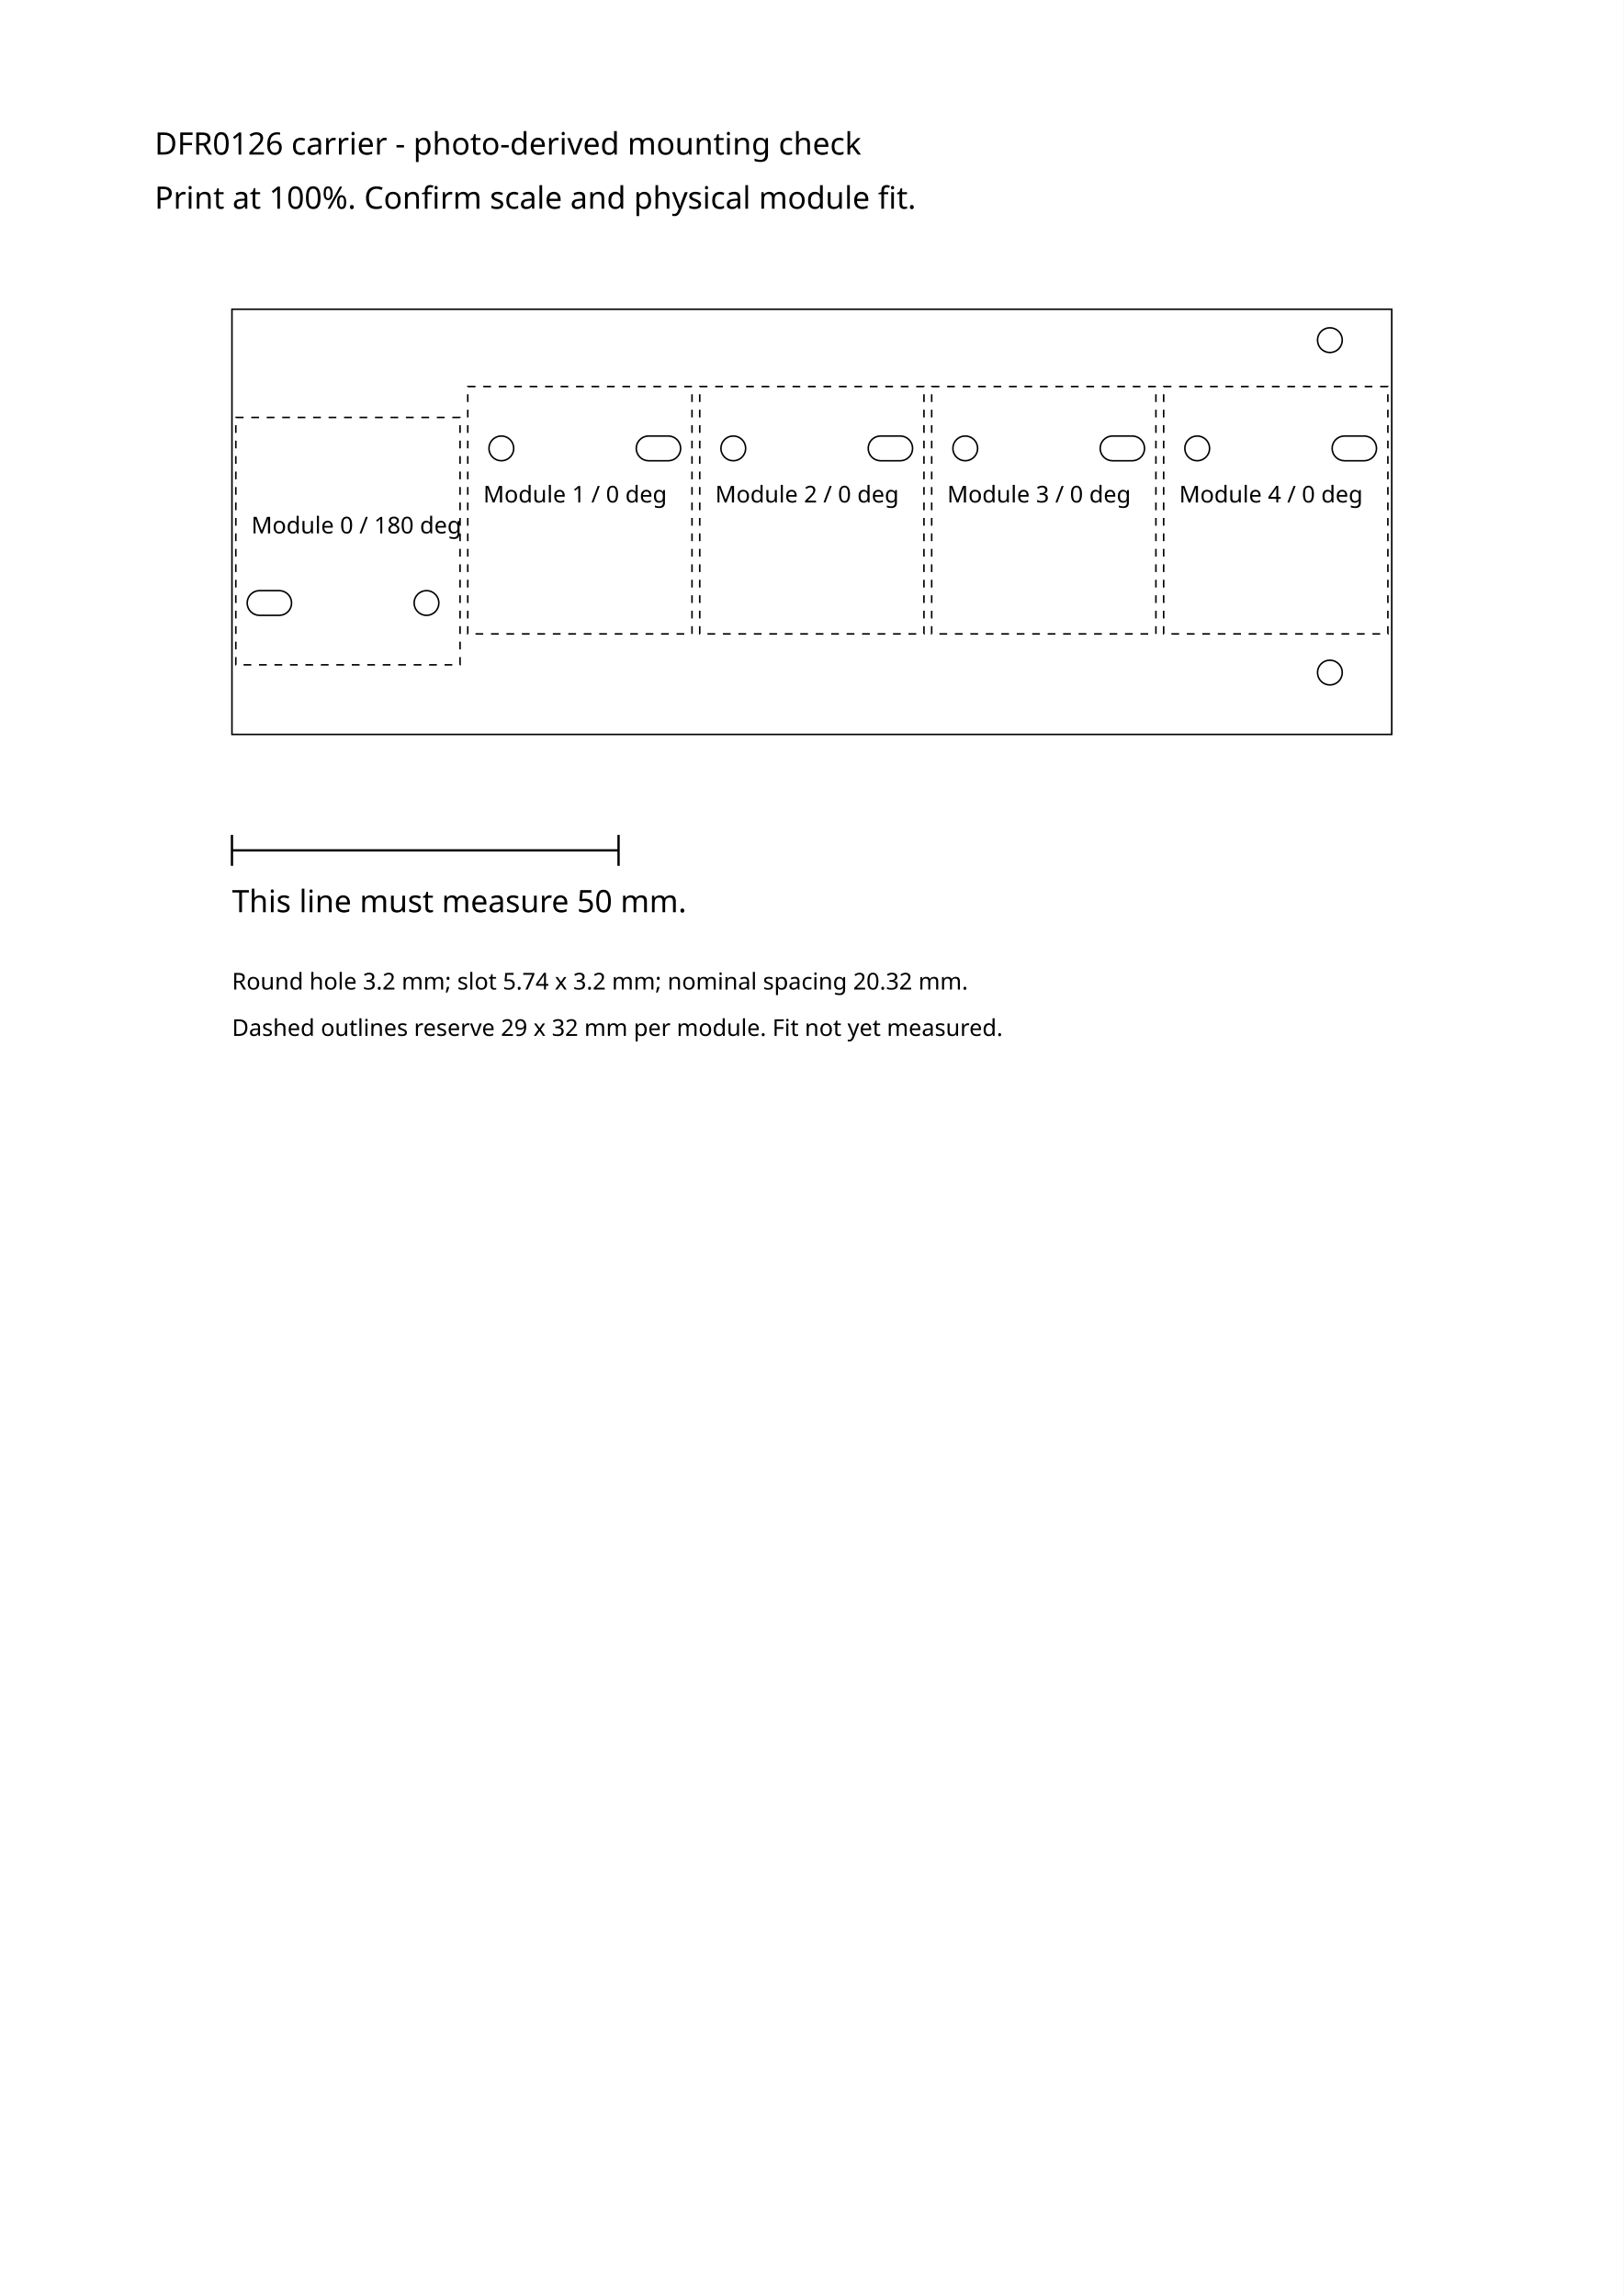
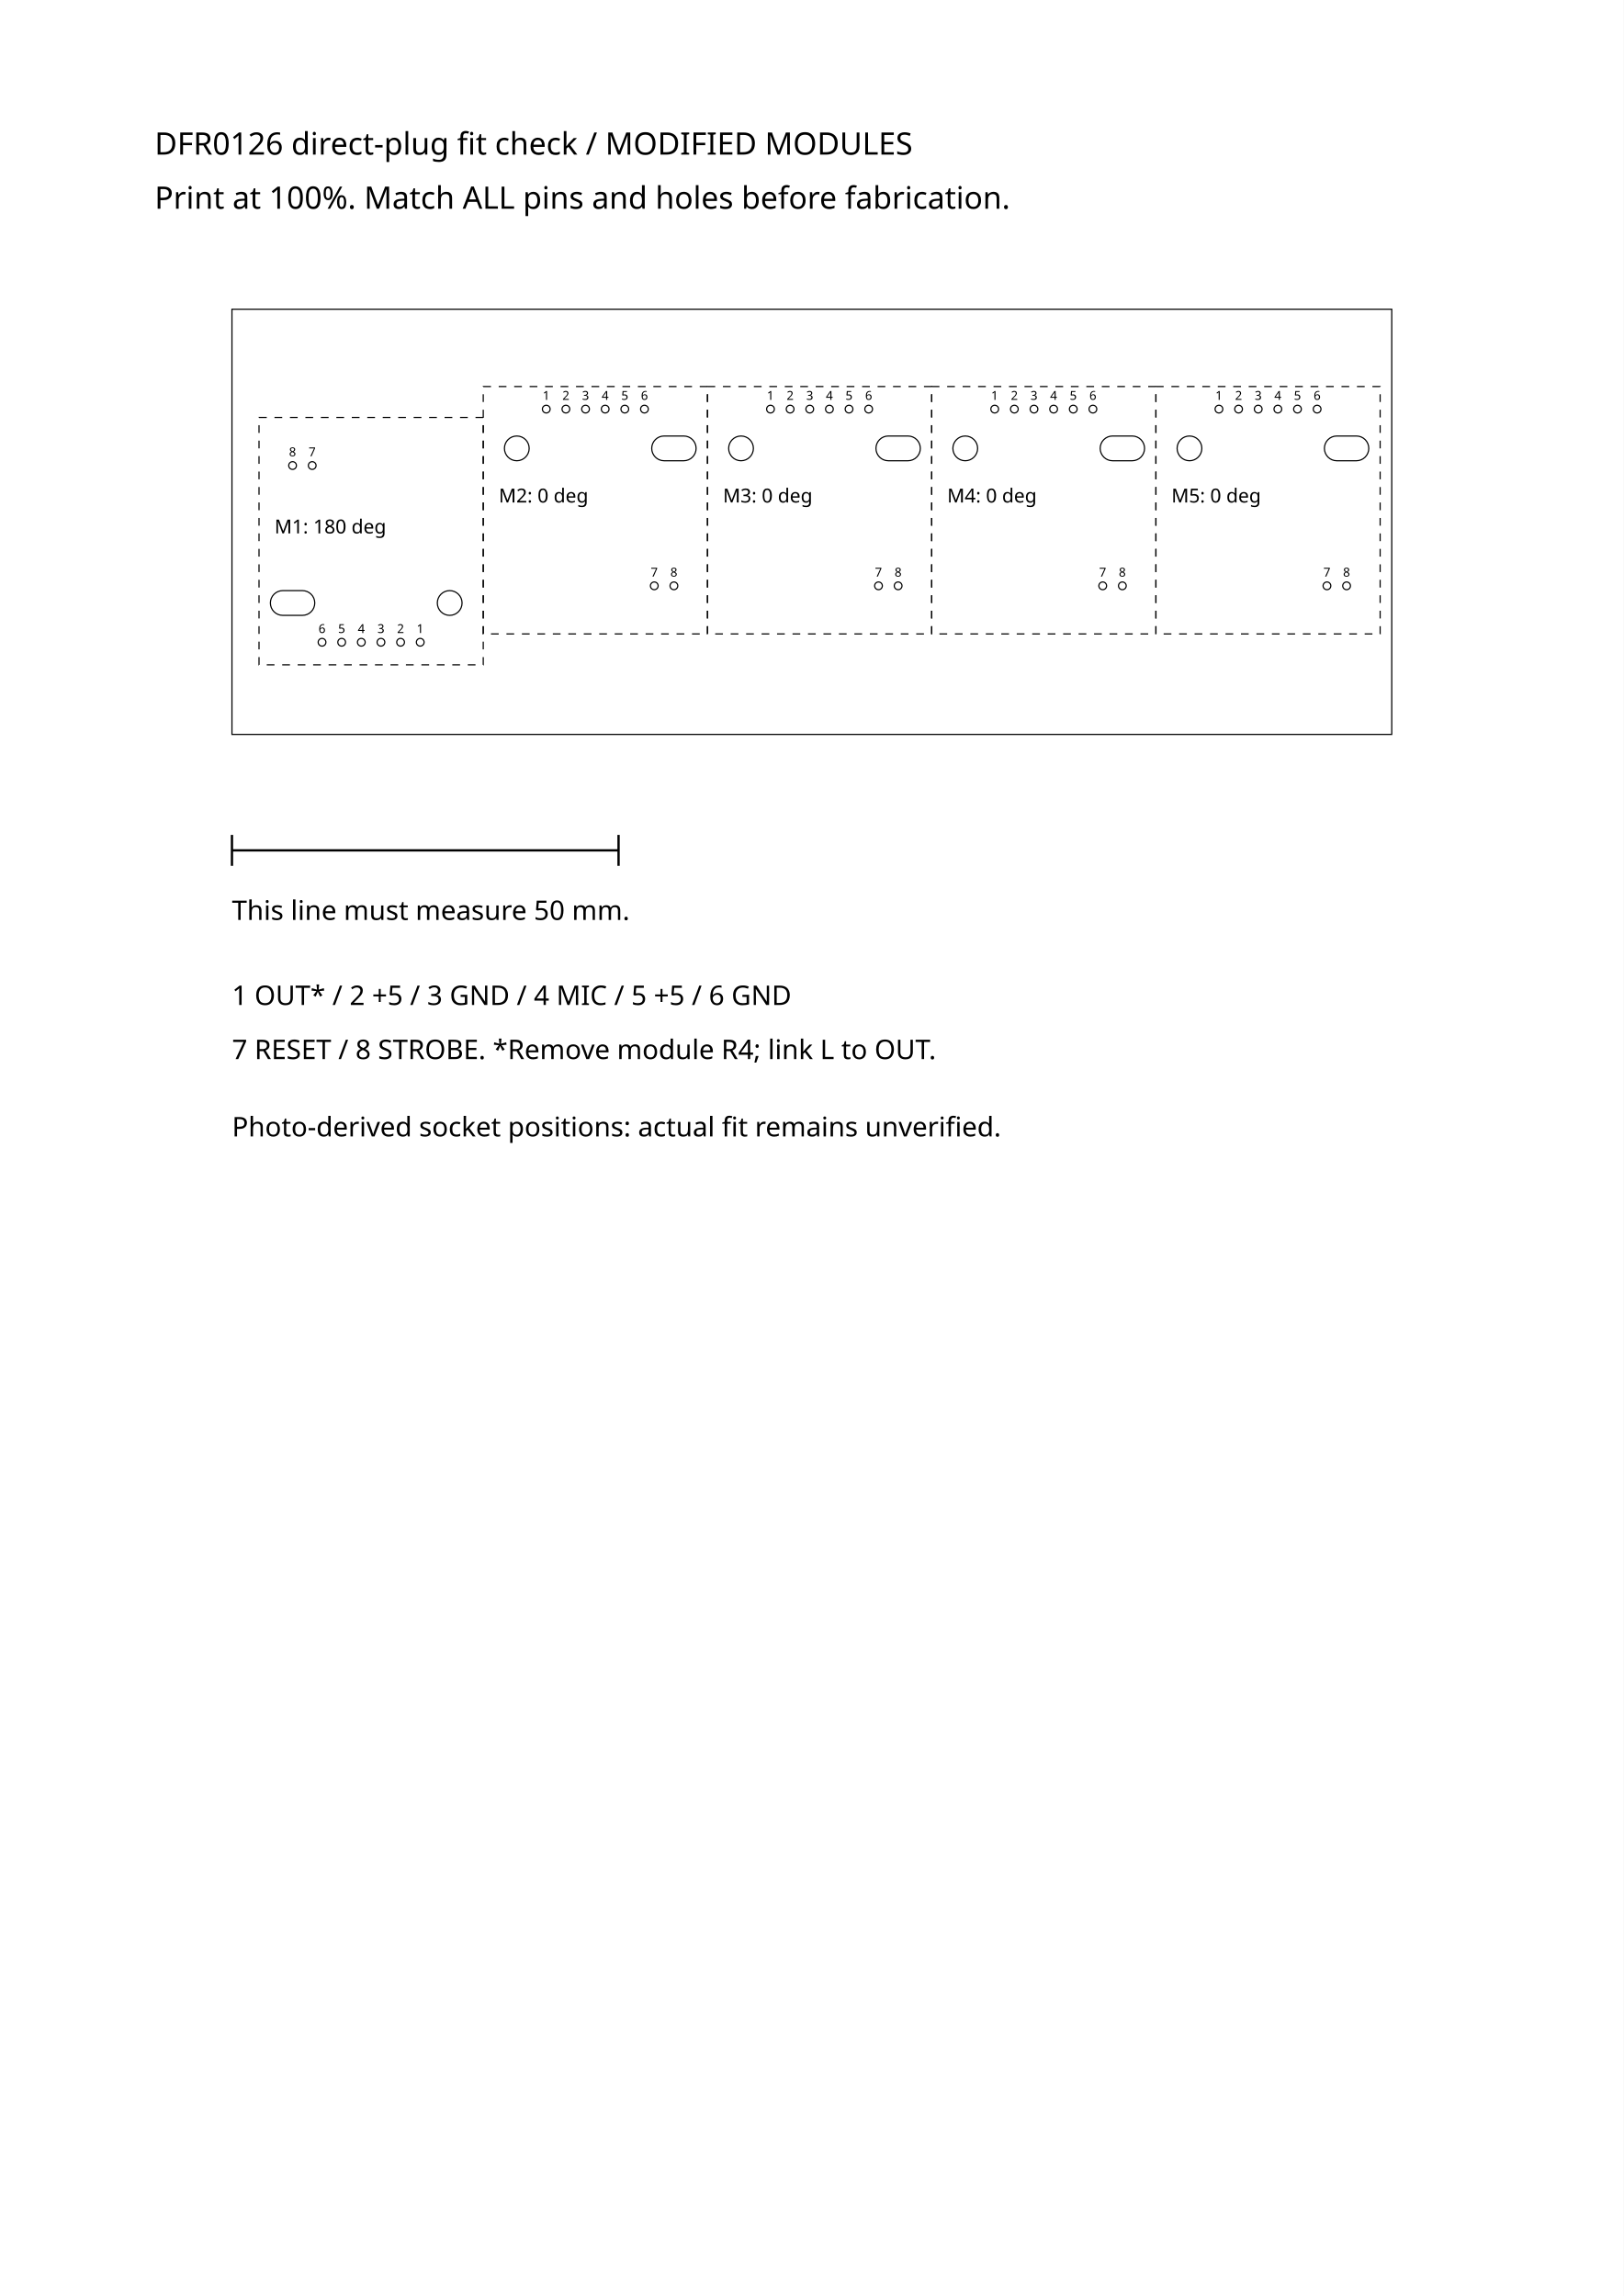
<svg xmlns="http://www.w3.org/2000/svg" width="210mm" height="297mm" viewBox="0 0 210 297">
  <rect width="210" height="297" fill="white" />
  <g fill="black" font-family="sans-serif" font-size="4">
-     <text x="20" y="20">DFR0126 carrier - photo-derived mounting check</text>
-     <text x="20" y="27">Print at 100%. Confirm scale and physical module fit.</text>
+     <text x="20" y="20">DFR0126 direct-plug fit check / MODIFIED MODULES</text>
+     <text x="20" y="27">Print at 100%. Match ALL pins and holes before fabrication.</text>
  </g>
-   <g transform="translate(30 40)" fill="none" stroke="black" stroke-width="0.2">
+   <g transform="translate(30 40)" fill="none" stroke="black" stroke-width="0.15">
    <rect width="150" height="55" />
-     <rect x="0.5" y="14" width="29" height="32" stroke-dasharray="1 1" />
-     <circle cx="25.16" cy="38" r="1.6" />
-     <rect x="1.97" y="36.4" width="5.74" height="3.2" rx="1.6" />
-     <text x="2.5" y="29" stroke="none" fill="black" font-family="sans-serif" font-size="3">Module 0 / 180 deg</text>
-     <rect x="30.5" y="10" width="29" height="32" stroke-dasharray="1 1" />
-     <circle cx="34.84" cy="18" r="1.6" />
-     <rect x="52.29" y="16.4" width="5.74" height="3.2" rx="1.6" />
-     <text x="32.5" y="25" stroke="none" fill="black" font-family="sans-serif" font-size="3">Module 1 / 0 deg</text>
-     <rect x="60.5" y="10" width="29" height="32" stroke-dasharray="1 1" />
-     <circle cx="64.84" cy="18" r="1.6" />
-     <rect x="82.29" y="16.4" width="5.74" height="3.2" rx="1.6" />
-     <text x="62.5" y="25" stroke="none" fill="black" font-family="sans-serif" font-size="3">Module 2 / 0 deg</text>
-     <rect x="90.5" y="10" width="29" height="32" stroke-dasharray="1 1" />
-     <circle cx="94.84" cy="18" r="1.6" />
+     <rect x="90.5" y="10.0" width="29" height="32" stroke-dasharray="1 1" />
+     <text x="92.5" y="25.0" fill="black" stroke="none" font-family="sans-serif" font-size="2.5">M4: 0 deg</text>
+     <circle cx="94.84" cy="18.0" r="1.6" />
    <rect x="112.29" y="16.4" width="5.74" height="3.2" rx="1.6" />
-     <text x="92.5" y="25" stroke="none" fill="black" font-family="sans-serif" font-size="3">Module 3 / 0 deg</text>
-     <rect x="120.5" y="10" width="29" height="32" stroke-dasharray="1 1" />
-     <circle cx="124.84" cy="18" r="1.6" />
-     <rect x="142.29" y="16.4" width="5.74" height="3.2" rx="1.6" />
-     <text x="122.5" y="25" stroke="none" fill="black" font-family="sans-serif" font-size="3">Module 4 / 0 deg</text>
-     <circle cx="142" cy="4" r="1.6" />
-     <circle cx="142" cy="47" r="1.6" />
+     <circle cx="98.65" cy="12.92" r="0.5" />
+     <text x="98.65" y="11.72" fill="black" stroke="none" text-anchor="middle" font-family="sans-serif" font-size="1.6">1</text>
+     <circle cx="101.19" cy="12.92" r="0.5" />
+     <text x="101.19" y="11.72" fill="black" stroke="none" text-anchor="middle" font-family="sans-serif" font-size="1.6">2</text>
+     <circle cx="103.73" cy="12.92" r="0.5" />
+     <text x="103.73" y="11.72" fill="black" stroke="none" text-anchor="middle" font-family="sans-serif" font-size="1.6">3</text>
+     <circle cx="106.27" cy="12.92" r="0.5" />
+     <text x="106.27" y="11.72" fill="black" stroke="none" text-anchor="middle" font-family="sans-serif" font-size="1.6">4</text>
+     <circle cx="108.81" cy="12.92" r="0.5" />
+     <text x="108.81" y="11.72" fill="black" stroke="none" text-anchor="middle" font-family="sans-serif" font-size="1.6">5</text>
+     <circle cx="111.35" cy="12.92" r="0.5" />
+     <text x="111.35" y="11.72" fill="black" stroke="none" text-anchor="middle" font-family="sans-serif" font-size="1.6">6</text>
+     <circle cx="112.62" cy="35.78" r="0.5" />
+     <text x="112.62" y="34.58" fill="black" stroke="none" text-anchor="middle" font-family="sans-serif" font-size="1.6">7</text>
+     <circle cx="115.16" cy="35.78" r="0.5" />
+     <text x="115.16" y="34.58" fill="black" stroke="none" text-anchor="middle" font-family="sans-serif" font-size="1.6">8</text>
+     <rect x="61.5" y="10.0" width="29" height="32" stroke-dasharray="1 1" />
+     <text x="63.5" y="25.0" fill="black" stroke="none" font-family="sans-serif" font-size="2.5">M3: 0 deg</text>
+     <circle cx="65.84" cy="18.0" r="1.6" />
+     <rect x="83.29" y="16.4" width="5.74" height="3.2" rx="1.6" />
+     <circle cx="69.65" cy="12.92" r="0.5" />
+     <text x="69.65" y="11.72" fill="black" stroke="none" text-anchor="middle" font-family="sans-serif" font-size="1.6">1</text>
+     <circle cx="72.19" cy="12.92" r="0.5" />
+     <text x="72.19" y="11.72" fill="black" stroke="none" text-anchor="middle" font-family="sans-serif" font-size="1.6">2</text>
+     <circle cx="74.73" cy="12.92" r="0.5" />
+     <text x="74.73" y="11.72" fill="black" stroke="none" text-anchor="middle" font-family="sans-serif" font-size="1.6">3</text>
+     <circle cx="77.27" cy="12.92" r="0.5" />
+     <text x="77.27" y="11.72" fill="black" stroke="none" text-anchor="middle" font-family="sans-serif" font-size="1.6">4</text>
+     <circle cx="79.81" cy="12.92" r="0.5" />
+     <text x="79.81" y="11.72" fill="black" stroke="none" text-anchor="middle" font-family="sans-serif" font-size="1.6">5</text>
+     <circle cx="82.35" cy="12.92" r="0.5" />
+     <text x="82.35" y="11.72" fill="black" stroke="none" text-anchor="middle" font-family="sans-serif" font-size="1.6">6</text>
+     <circle cx="83.62" cy="35.78" r="0.5" />
+     <text x="83.62" y="34.58" fill="black" stroke="none" text-anchor="middle" font-family="sans-serif" font-size="1.6">7</text>
+     <circle cx="86.16" cy="35.78" r="0.5" />
+     <text x="86.16" y="34.58" fill="black" stroke="none" text-anchor="middle" font-family="sans-serif" font-size="1.6">8</text>
+     <rect x="3.5" y="14.0" width="29" height="32" stroke-dasharray="1 1" />
+     <text x="5.5" y="29.0" fill="black" stroke="none" font-family="sans-serif" font-size="2.5">M1: 180 deg</text>
+     <circle cx="28.16" cy="38.0" r="1.6" />
+     <rect x="4.97" y="36.4" width="5.74" height="3.2" rx="1.6" />
+     <circle cx="24.35" cy="43.08" r="0.5" />
+     <text x="24.35" y="41.88" fill="black" stroke="none" text-anchor="middle" font-family="sans-serif" font-size="1.6">1</text>
+     <circle cx="21.81" cy="43.08" r="0.5" />
+     <text x="21.81" y="41.88" fill="black" stroke="none" text-anchor="middle" font-family="sans-serif" font-size="1.6">2</text>
+     <circle cx="19.27" cy="43.08" r="0.5" />
+     <text x="19.27" y="41.88" fill="black" stroke="none" text-anchor="middle" font-family="sans-serif" font-size="1.6">3</text>
+     <circle cx="16.73" cy="43.08" r="0.5" />
+     <text x="16.73" y="41.88" fill="black" stroke="none" text-anchor="middle" font-family="sans-serif" font-size="1.6">4</text>
+     <circle cx="14.19" cy="43.08" r="0.5" />
+     <text x="14.19" y="41.88" fill="black" stroke="none" text-anchor="middle" font-family="sans-serif" font-size="1.6">5</text>
+     <circle cx="11.65" cy="43.08" r="0.5" />
+     <text x="11.65" y="41.88" fill="black" stroke="none" text-anchor="middle" font-family="sans-serif" font-size="1.6">6</text>
+     <circle cx="10.38" cy="20.22" r="0.5" />
+     <text x="10.38" y="19.02" fill="black" stroke="none" text-anchor="middle" font-family="sans-serif" font-size="1.6">7</text>
+     <circle cx="7.84" cy="20.22" r="0.5" />
+     <text x="7.84" y="19.02" fill="black" stroke="none" text-anchor="middle" font-family="sans-serif" font-size="1.6">8</text>
+     <rect x="119.5" y="10.0" width="29" height="32" stroke-dasharray="1 1" />
+     <text x="121.5" y="25.0" fill="black" stroke="none" font-family="sans-serif" font-size="2.5">M5: 0 deg</text>
+     <circle cx="123.84" cy="18.0" r="1.6" />
+     <rect x="141.29" y="16.4" width="5.74" height="3.2" rx="1.6" />
+     <circle cx="127.65" cy="12.92" r="0.5" />
+     <text x="127.65" y="11.72" fill="black" stroke="none" text-anchor="middle" font-family="sans-serif" font-size="1.6">1</text>
+     <circle cx="130.19" cy="12.92" r="0.5" />
+     <text x="130.19" y="11.72" fill="black" stroke="none" text-anchor="middle" font-family="sans-serif" font-size="1.6">2</text>
+     <circle cx="132.73" cy="12.92" r="0.5" />
+     <text x="132.73" y="11.72" fill="black" stroke="none" text-anchor="middle" font-family="sans-serif" font-size="1.6">3</text>
+     <circle cx="135.27" cy="12.92" r="0.5" />
+     <text x="135.27" y="11.72" fill="black" stroke="none" text-anchor="middle" font-family="sans-serif" font-size="1.6">4</text>
+     <circle cx="137.81" cy="12.92" r="0.5" />
+     <text x="137.81" y="11.72" fill="black" stroke="none" text-anchor="middle" font-family="sans-serif" font-size="1.6">5</text>
+     <circle cx="140.35" cy="12.92" r="0.5" />
+     <text x="140.35" y="11.72" fill="black" stroke="none" text-anchor="middle" font-family="sans-serif" font-size="1.6">6</text>
+     <circle cx="141.62" cy="35.78" r="0.5" />
+     <text x="141.62" y="34.58" fill="black" stroke="none" text-anchor="middle" font-family="sans-serif" font-size="1.6">7</text>
+     <circle cx="144.16" cy="35.78" r="0.5" />
+     <text x="144.16" y="34.58" fill="black" stroke="none" text-anchor="middle" font-family="sans-serif" font-size="1.6">8</text>
+     <rect x="32.5" y="10.0" width="29" height="32" stroke-dasharray="1 1" />
+     <text x="34.5" y="25.0" fill="black" stroke="none" font-family="sans-serif" font-size="2.5">M2: 0 deg</text>
+     <circle cx="36.84" cy="18.0" r="1.6" />
+     <rect x="54.29" y="16.4" width="5.74" height="3.2" rx="1.6" />
+     <circle cx="40.65" cy="12.92" r="0.5" />
+     <text x="40.65" y="11.72" fill="black" stroke="none" text-anchor="middle" font-family="sans-serif" font-size="1.6">1</text>
+     <circle cx="43.19" cy="12.92" r="0.5" />
+     <text x="43.19" y="11.72" fill="black" stroke="none" text-anchor="middle" font-family="sans-serif" font-size="1.6">2</text>
+     <circle cx="45.73" cy="12.92" r="0.5" />
+     <text x="45.73" y="11.72" fill="black" stroke="none" text-anchor="middle" font-family="sans-serif" font-size="1.6">3</text>
+     <circle cx="48.27" cy="12.92" r="0.5" />
+     <text x="48.27" y="11.72" fill="black" stroke="none" text-anchor="middle" font-family="sans-serif" font-size="1.6">4</text>
+     <circle cx="50.81" cy="12.92" r="0.5" />
+     <text x="50.81" y="11.72" fill="black" stroke="none" text-anchor="middle" font-family="sans-serif" font-size="1.6">5</text>
+     <circle cx="53.35" cy="12.92" r="0.5" />
+     <text x="53.35" y="11.72" fill="black" stroke="none" text-anchor="middle" font-family="sans-serif" font-size="1.6">6</text>
+     <circle cx="54.62" cy="35.78" r="0.5" />
+     <text x="54.62" y="34.58" fill="black" stroke="none" text-anchor="middle" font-family="sans-serif" font-size="1.6">7</text>
+     <circle cx="57.16" cy="35.78" r="0.5" />
+     <text x="57.16" y="34.58" fill="black" stroke="none" text-anchor="middle" font-family="sans-serif" font-size="1.6">8</text>
  </g>
  <path d="M30 110h50 M30 108v4 M80 108v4" fill="none" stroke="black" stroke-width="0.3" />
-   <text x="30" y="118" font-family="sans-serif" font-size="4">This line must measure 50 mm.</text>
-   <text x="30" y="128" font-family="sans-serif" font-size="3">Round hole 3.2 mm; slot 5.74 x 3.2 mm; nominal spacing 20.32 mm.</text>
-   <text x="30" y="134" font-family="sans-serif" font-size="3">Dashed outlines reserve 29 x 32 mm per module. Fit not yet measured.</text>
+   <g font-family="sans-serif" font-size="3.5">
+     <text x="30" y="119">This line must measure 50 mm.</text>
+     <text x="30" y="130">1 OUT* / 2 +5 / 3 GND / 4 MIC / 5 +5 / 6 GND</text>
+     <text x="30" y="137">7 RESET / 8 STROBE. *Remove module R4; link L to OUT.</text>
+     <text x="30" y="147">Photo-derived socket positions: actual fit remains unverified.</text>
+   </g>
</svg>
